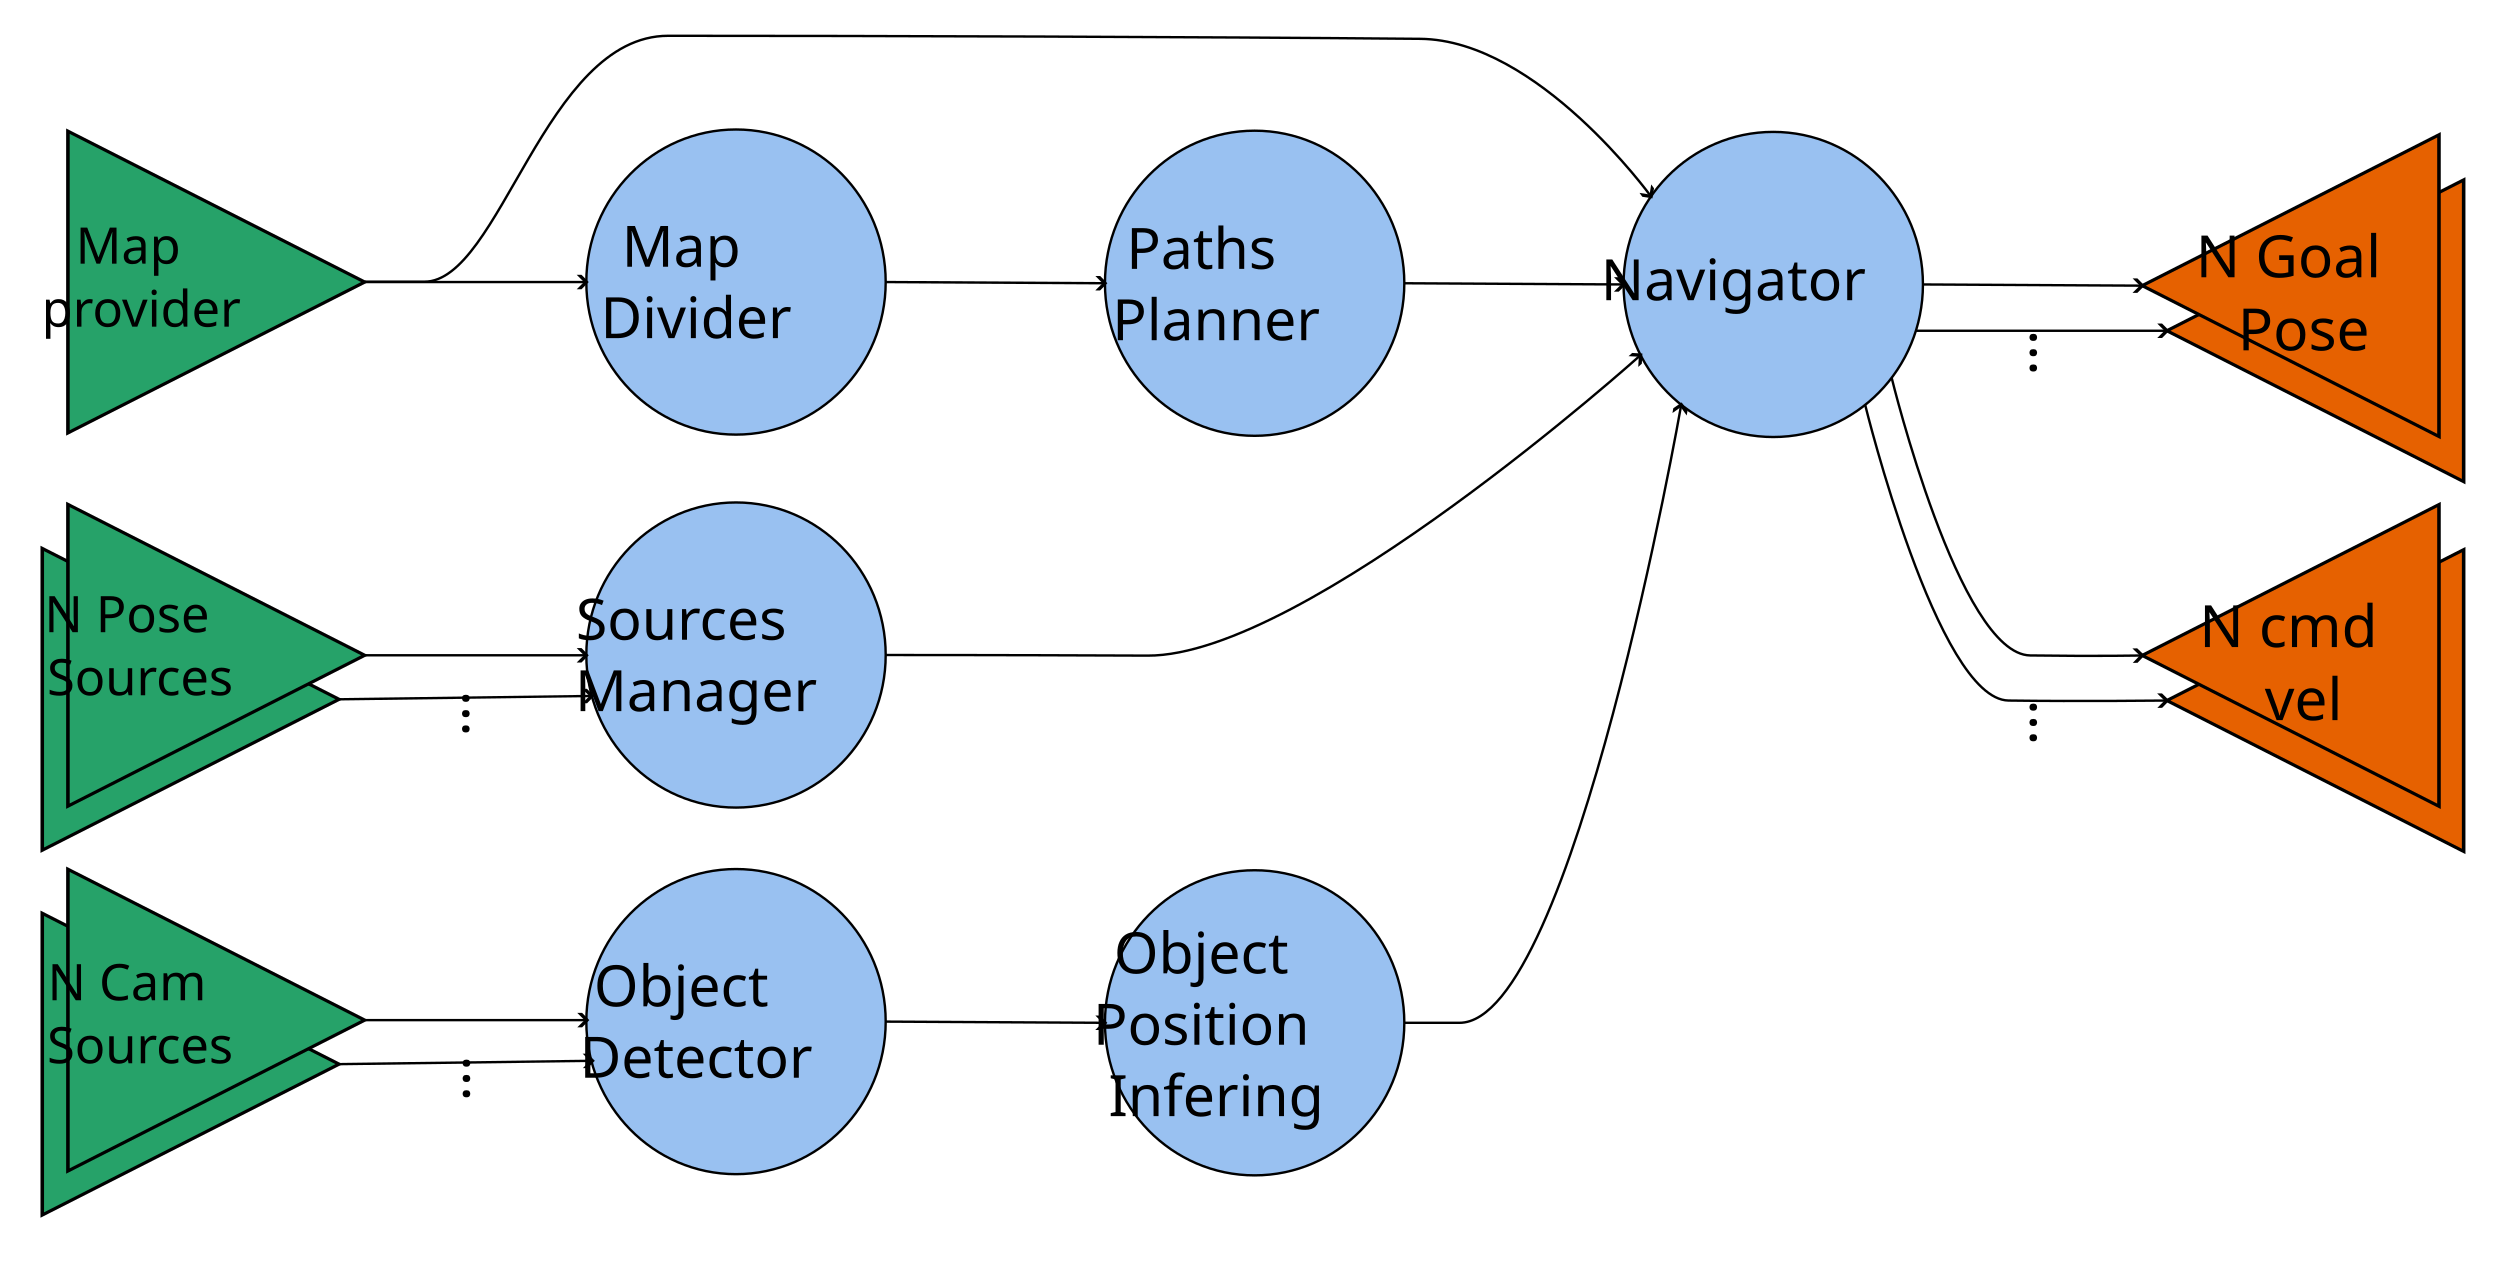
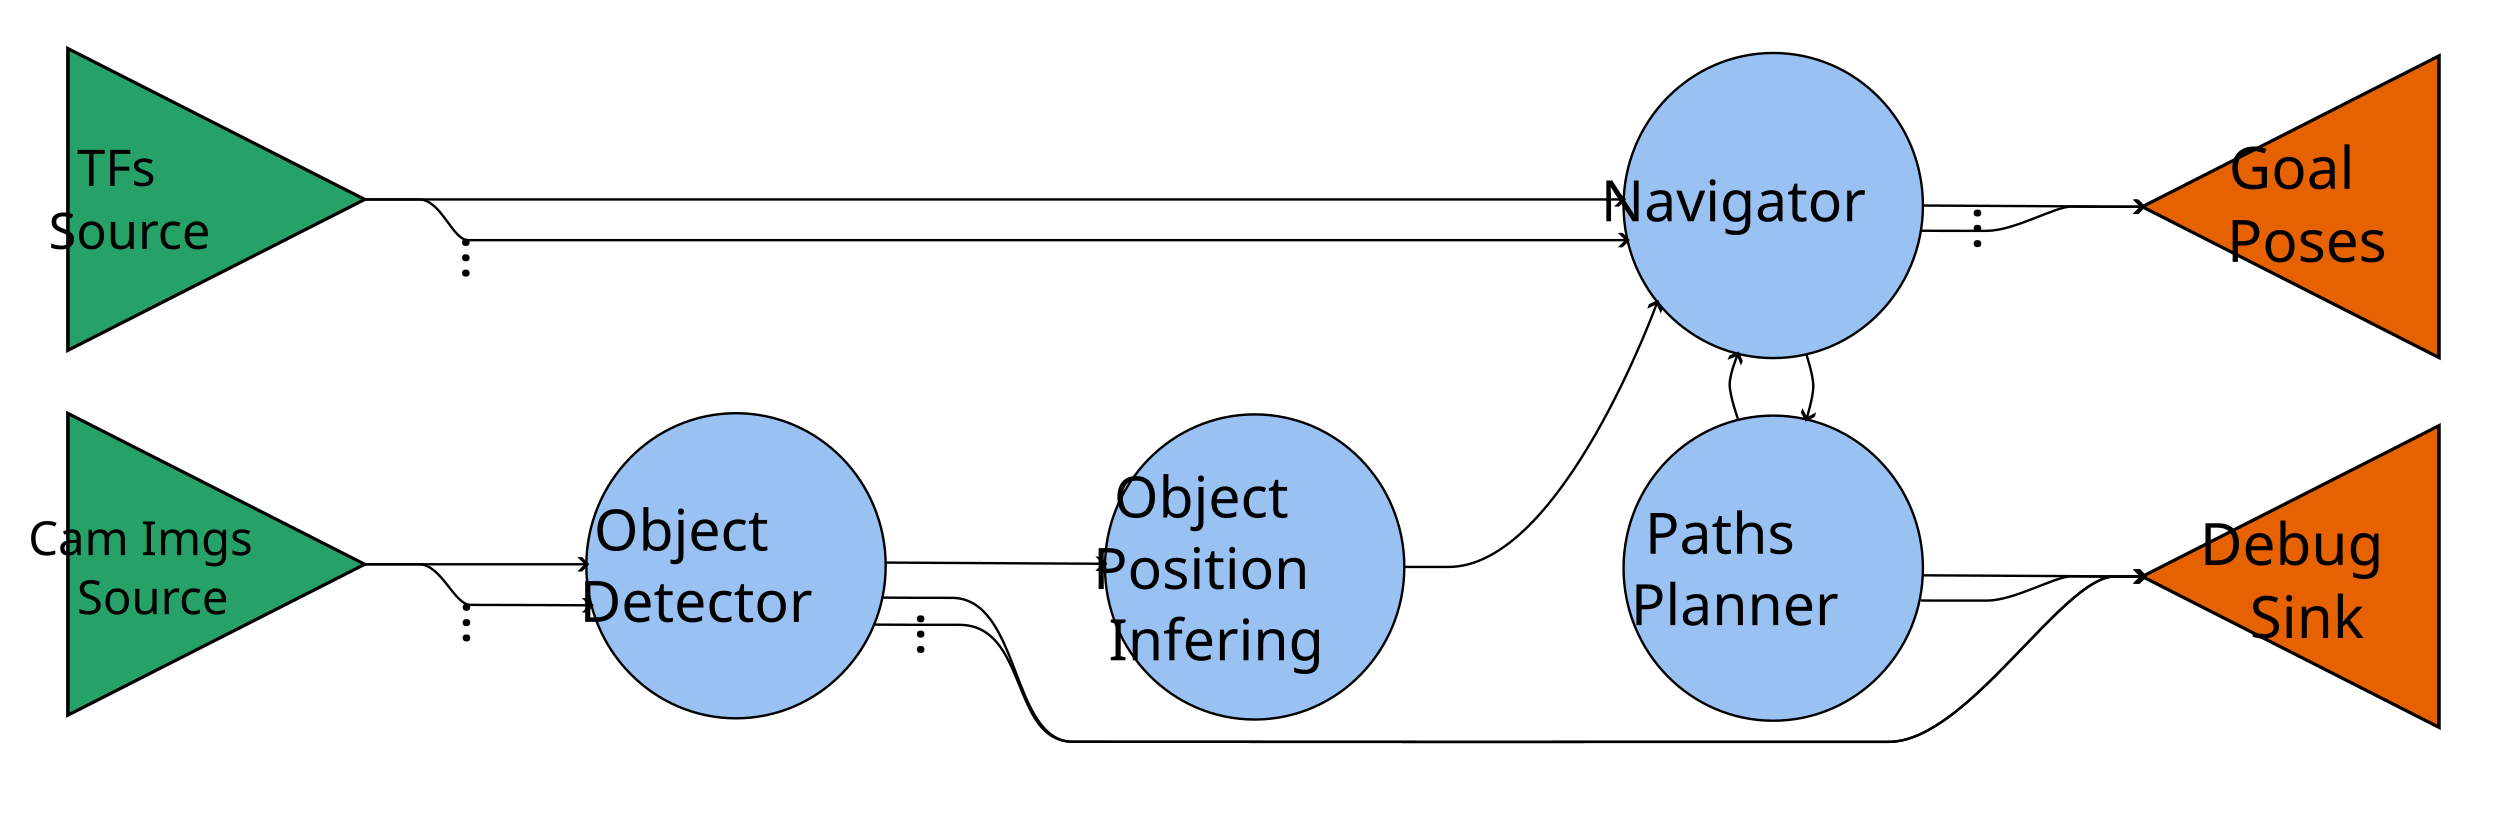
- <svg xmlns="http://www.w3.org/2000/svg" width="415mm" height="213mm" viewBox="0 0 415 213" version="1.1" id="svg249">
+ <svg xmlns="http://www.w3.org/2000/svg" width="415mm" height="135mm" viewBox="0 0 415 135" version="1.1" id="svg249">
  <defs id="defs246">
    <marker style="overflow:visible" id="Arrow4-7" refX="0" refY="0" orient="auto-start-reverse" markerWidth="5" markerHeight="6" viewBox="0 0 5 6" preserveAspectRatio="xMidYMid">
      <path style="fill:context-stroke;fill-rule:evenodd;stroke:none" d="m 1,0 -3,3 h -2 l 3,-3 -3,-3 h 2 z" id="path1741-5" />
    </marker>
-     <marker style="overflow:visible" id="Arrow4-7-2" refX="0" refY="0" orient="auto-start-reverse" markerWidth="5" markerHeight="6" viewBox="0 0 5 6" preserveAspectRatio="xMidYMid">
-       <path style="fill:context-stroke;fill-rule:evenodd;stroke:none" d="m 1,0 -3,3 h -2 l 3,-3 -3,-3 h 2 z" id="path1741-5-9" />
-     </marker>
-     <marker style="overflow:visible" id="Arrow4-7-3" refX="0" refY="0" orient="auto-start-reverse" markerWidth="5" markerHeight="6" viewBox="0 0 5 6" preserveAspectRatio="xMidYMid">
-       <path style="fill:context-stroke;fill-rule:evenodd;stroke:none" d="m 1,0 -3,3 h -2 l 3,-3 -3,-3 h 2 z" id="path1741-5-6" />
-     </marker>
-     <marker style="overflow:visible" id="Arrow4-7-2-1" refX="0" refY="0" orient="auto-start-reverse" markerWidth="5" markerHeight="6" viewBox="0 0 5 6" preserveAspectRatio="xMidYMid">
-       <path style="fill:context-stroke;fill-rule:evenodd;stroke:none" d="m 1,0 -3,3 h -2 l 3,-3 -3,-3 h 2 z" id="path1741-5-9-8" />
-     </marker>
    <marker style="overflow:visible" id="Arrow4-7-3-3" refX="0" refY="0" orient="auto-start-reverse" markerWidth="5" markerHeight="6" viewBox="0 0 5 6" preserveAspectRatio="xMidYMid">
      <path style="fill:context-stroke;fill-rule:evenodd;stroke:none" d="m 1,0 -3,3 h -2 l 3,-3 -3,-3 h 2 z" id="path1741-5-6-6" />
-     </marker>
-     <marker style="overflow:visible" id="Arrow4-7-2-3" refX="0" refY="0" orient="auto-start-reverse" markerWidth="5" markerHeight="6" viewBox="0 0 5 6" preserveAspectRatio="xMidYMid">
-       <path style="fill:context-stroke;fill-rule:evenodd;stroke:none" d="m 1,0 -3,3 h -2 l 3,-3 -3,-3 h 2 z" id="path1741-5-9-6" />
    </marker>
    <marker style="overflow:visible" id="Arrow4-7-2-7" refX="0" refY="0" orient="auto-start-reverse" markerWidth="5" markerHeight="6" viewBox="0 0 5 6" preserveAspectRatio="xMidYMid">
      <path style="fill:context-stroke;fill-rule:evenodd;stroke:none" d="m 1,0 -3,3 h -2 l 3,-3 -3,-3 h 2 z" id="path1741-5-9-0" />
    </marker>
    <marker style="overflow:visible" id="Arrow4-7-36" refX="0" refY="0" orient="auto-start-reverse" markerWidth="5" markerHeight="6" viewBox="0 0 5 6" preserveAspectRatio="xMidYMid">
      <path style="fill:context-stroke;fill-rule:evenodd;stroke:none" d="m 1,0 -3,3 h -2 l 3,-3 -3,-3 h 2 z" id="path1741-5-0" />
    </marker>
    <marker style="overflow:visible" id="Arrow4-7-3-3-0" refX="0" refY="0" orient="auto-start-reverse" markerWidth="5" markerHeight="6" viewBox="0 0 5 6" preserveAspectRatio="xMidYMid">
      <path style="fill:context-stroke;fill-rule:evenodd;stroke:none" d="m 1,0 -3,3 h -2 l 3,-3 -3,-3 h 2 z" id="path1741-5-6-6-2" />
    </marker>
+     <marker style="overflow:visible" id="Arrow4-7-5" refX="0" refY="0" orient="auto-start-reverse" markerWidth="5" markerHeight="6" viewBox="0 0 5 6" preserveAspectRatio="xMidYMid">
+       <path style="fill:context-stroke;fill-rule:evenodd;stroke:none" d="m 1,0 -3,3 h -2 l 3,-3 -3,-3 h 2 z" id="path1741-5-3" />
+     </marker>
+     <marker style="overflow:visible" id="Arrow4-7-5-6" refX="0" refY="0" orient="auto-start-reverse" markerWidth="5" markerHeight="6" viewBox="0 0 5 6" preserveAspectRatio="xMidYMid">
+       <path style="fill:context-stroke;fill-rule:evenodd;stroke:none" d="m 1,0 -3,3 h -2 l 3,-3 -3,-3 h 2 z" id="path1741-5-3-2" />
+     </marker>
+     <marker style="overflow:visible" id="Arrow4-7-2-7-3" refX="0" refY="0" orient="auto-start-reverse" markerWidth="5" markerHeight="6" viewBox="0 0 5 6" preserveAspectRatio="xMidYMid">
+       <path style="fill:context-stroke;fill-rule:evenodd;stroke:none" d="m 1,0 -3,3 h -2 l 3,-3 -3,-3 h 2 z" id="path1741-5-9-0-6" />
+     </marker>
  </defs>
  <g id="layer1">
-     <path style="fill:#26a269;stroke:#000000;stroke-width:0.4;stroke-dasharray:none;paint-order:fill markers stroke" id="path234-5-3-5" d="m 52.527,37.418 -33.255,19.2 0,-38.399 z" transform="matrix(1.481439,0,0,1.304416,-17.27559,-1.988832)" />
-     <text xml:space="preserve" style="font-style:normal;font-weight:normal;font-size:8.369px;line-height:1.25;font-family:sans-serif;letter-spacing:0px;word-spacing:0px;fill:#000000;fill-opacity:1;stroke:none;stroke-width:0.209" x="28.893" y="43.769" id="text11251-62-6-3">
-       <tspan style="text-align:center;text-anchor:middle;stroke-width:0.209" x="28.893" y="43.769" id="tspan3441">Map</tspan>
-       <tspan style="text-align:center;text-anchor:middle;stroke-width:0.209" x="28.893" y="54.231" id="tspan832">provider</tspan>
+     <ellipse style="fill:#99c1f1;stroke:#000000;stroke-width:0.4;stroke-dasharray:none;paint-order:fill markers stroke" id="path2348-3" cx="294.36" cy="94.316" rx="24.847" ry="25.325" />
+     <text xml:space="preserve" style="font-style:normal;font-weight:normal;font-size:10.583px;line-height:1.25;font-family:sans-serif;letter-spacing:0px;word-spacing:0px;fill:#000000;fill-opacity:1;stroke:none;stroke-width:0.265" x="118.844" y="-28.851" id="text896">
+       <tspan id="tspan894" style="stroke-width:0.265" x="118.844" y="-28.851" />
+       <tspan style="stroke-width:0.265" id="tspan898" x="118.844" y="-15.622" />
    </text>
-     <ellipse style="fill:#99c1f1;stroke:#000000;stroke-width:0.4;stroke-dasharray:none;paint-order:fill markers stroke" id="path2348" cx="122.177" cy="46.82" rx="24.847" ry="25.325" />
-     <text xml:space="preserve" style="font-style:normal;font-weight:normal;font-size:9.48px;line-height:1.25;font-family:sans-serif;letter-spacing:0px;word-spacing:0px;fill:#000000;fill-opacity:1;stroke:none;stroke-width:0.237" x="121.712" y="44.283" id="text11251-6">
-       <tspan style="text-align:center;text-anchor:middle;stroke-width:0.237" x="121.712" y="44.283" id="tspan11303-7">Map</tspan>
-       <tspan style="text-align:center;text-anchor:middle;stroke-width:0.237" x="121.712" y="56.134" id="tspan900">Divider</tspan>
+     <text xml:space="preserve" style="font-style:normal;font-weight:normal;font-size:9.48px;line-height:1.25;font-family:sans-serif;letter-spacing:0px;word-spacing:0px;fill:#000000;fill-opacity:1;stroke:none;stroke-width:0.237" x="294.127" y="91.925" id="text11251-6-5">
+       <tspan style="text-align:center;text-anchor:middle;stroke-width:0.237" x="294.127" y="91.925" id="tspan900-5">Paths</tspan>
+       <tspan style="text-align:center;text-anchor:middle;stroke-width:0.237" x="294.127" y="103.775" id="tspan945">Planner</tspan>
    </text>
-     <ellipse style="fill:#99c1f1;stroke:#000000;stroke-width:0.4;stroke-dasharray:none;paint-order:fill markers stroke" id="path2348-3" cx="208.269" cy="47.02" rx="24.847" ry="25.325" />
-     <text xml:space="preserve" style="font-style:normal;font-weight:normal;font-size:10.583px;line-height:1.25;font-family:sans-serif;letter-spacing:0px;word-spacing:0px;fill:#000000;fill-opacity:1;stroke:none;stroke-width:0.265" x="118.844" y="46.82" id="text896">
-       <tspan id="tspan894" style="stroke-width:0.265" x="118.844" y="46.82" />
-       <tspan style="stroke-width:0.265" id="tspan898" x="118.844" y="60.049" />
+     <path style="fill:none;stroke:#000000;stroke-width:0.4;stroke-linecap:butt;stroke-linejoin:miter;stroke-dasharray:none;stroke-opacity:1;marker-end:url(#Arrow4-7-3-3)" d="m 319.208,34.118 36.397,0.2 m -36.397,-0.2 36.397,0.2" id="path16043-9-0-1" />
+     <path style="fill:none;stroke:#000000;stroke-width:0.4;stroke-linecap:butt;stroke-linejoin:miter;stroke-dasharray:none;stroke-opacity:1;marker-end:url(#Arrow4-7-3-3-0)" d="m 318.867,38.297 c 0,0 4.256,0.05 10.932,0.023 4.656,-0.019 11.389,-4.07 14.067,-4.03 6.269,0.093 11.929,0.007 11.929,0.007" id="path16043-9-0-1-3" />
+     <path style="fill:#26a269;stroke:#000000;stroke-width:0.4;stroke-dasharray:none;paint-order:fill markers stroke" id="path234-5-3-5-7" d="m 52.527,37.418 -33.255,19.2 0,-38.399 z" transform="matrix(1.481439,0,0,1.304416,-17.27559,-15.70234)" />
+     <text xml:space="preserve" style="font-style:normal;font-weight:normal;font-size:8.369px;line-height:1.25;font-family:sans-serif;letter-spacing:0px;word-spacing:0px;fill:#000000;fill-opacity:1;stroke:none;stroke-width:0.209" x="26.94" y="30.867" id="text11251-62-6-3-9">
+       <tspan style="text-align:center;text-anchor:middle;stroke-width:0.209" x="26.94" y="30.867" id="tspan348">TFs</tspan>
+       <tspan style="text-align:center;text-anchor:middle;stroke-width:0.209" x="26.94" y="41.329" id="tspan346">Source</tspan>
    </text>
-     <text xml:space="preserve" style="font-style:normal;font-weight:normal;font-size:9.48px;line-height:1.25;font-family:sans-serif;letter-spacing:0px;word-spacing:0px;fill:#000000;fill-opacity:1;stroke:none;stroke-width:0.237" x="208.035" y="44.629" id="text11251-6-5">
-       <tspan style="text-align:center;text-anchor:middle;stroke-width:0.237" x="208.035" y="44.629" id="tspan900-5">Paths</tspan>
-       <tspan style="text-align:center;text-anchor:middle;stroke-width:0.237" x="208.035" y="56.479" id="tspan945">Planner</tspan>
+     <ellipse style="fill:#99c1f1;stroke:#000000;stroke-width:0.4;stroke-dasharray:none;paint-order:fill markers stroke" id="path2348-3-2" cx="294.36" cy="34.118" rx="24.847" ry="25.325" />
+     <text xml:space="preserve" style="font-style:normal;font-weight:normal;font-size:9.48px;line-height:1.25;font-family:sans-serif;letter-spacing:0px;word-spacing:0px;fill:#000000;fill-opacity:1;stroke:none;stroke-width:0.237" x="293.895" y="36.734" id="text11251-6-5-7">
+       <tspan style="text-align:center;text-anchor:middle;stroke-width:0.237" x="293.895" y="36.734" id="tspan945-9">Navigator</tspan>
    </text>
-     <path style="fill:none;stroke:#000000;stroke-width:0.4;stroke-linecap:butt;stroke-linejoin:miter;stroke-dasharray:none;stroke-opacity:1;marker-end:url(#Arrow4-7)" d="m 147.024,46.82 36.397,0.2" id="path16043-9" />
-     <path style="fill:none;stroke:#000000;stroke-width:0.4;stroke-linecap:butt;stroke-linejoin:miter;stroke-dasharray:none;stroke-opacity:1;marker-end:url(#Arrow4-7-3)" d="m 233.116,47.02 36.397,0.2" id="path16043-9-0" />
-     <path style="fill:none;stroke:#000000;stroke-width:0.4;stroke-linecap:butt;stroke-linejoin:miter;stroke-dasharray:none;stroke-opacity:1;marker-end:url(#Arrow4-7-3-3)" d="m 319.208,47.22 36.397,0.2 m -36.397,-0.2 36.397,0.2" id="path16043-9-0-1" />
-     <path style="fill:none;stroke:#000000;stroke-width:0.4;stroke-linecap:butt;stroke-linejoin:miter;stroke-dasharray:none;stroke-opacity:1;marker-end:url(#Arrow4-7-3-3-0)" d="m 318.045,54.906 h 41.657" id="path16043-9-0-1-3" />
-     <path style="fill:none;stroke:#000000;stroke-width:0.4;stroke-linecap:butt;stroke-linejoin:miter;stroke-dasharray:none;stroke-opacity:1;marker-end:url(#Arrow4-7-2)" d="m 60.54,46.82 36.79,-6e-6" id="path16043-9-1" />
-     <path style="fill:#26a269;stroke:#000000;stroke-width:0.4;stroke-dasharray:none;paint-order:fill markers stroke" id="path234-5-3-5-7-3" d="m 52.527,37.418 -33.255,19.2 0,-38.399 z" transform="matrix(1.481439,0,0,1.304416,-21.53462,67.27682)" />
-     <path style="fill:#26a269;stroke:#000000;stroke-width:0.4;stroke-dasharray:none;paint-order:fill markers stroke" id="path234-5-3-5-7" d="m 52.527,37.418 -33.255,19.2 0,-38.399 z" transform="matrix(1.481439,0,0,1.304416,-17.27559,59.96852)" />
-     <text xml:space="preserve" style="font-style:normal;font-weight:normal;font-size:8.369px;line-height:1.25;font-family:sans-serif;letter-spacing:0px;word-spacing:0px;fill:#000000;fill-opacity:1;stroke:none;stroke-width:0.209" x="28.691" y="104.951" id="text11251-62-6-3-9">
-       <tspan style="text-align:center;text-anchor:middle;stroke-width:0.209" x="28.691" y="104.951" id="tspan3377">N Pose</tspan>
-       <tspan style="text-align:center;text-anchor:middle;stroke-width:0.209" x="28.691" y="115.412" id="tspan3371">Sources</tspan>
+     <path style="fill:#e66100;stroke:#000000;stroke-width:0.4;stroke-dasharray:none;paint-order:fill markers stroke" id="path234-3-2" d="m 52.527,37.418 -33.255,19.2 0,-38.399 z" transform="matrix(-1.481439,0,0,1.304416,433.4201,-14.49092)" />
+     <text xml:space="preserve" style="font-style:normal;font-weight:normal;font-size:9.702px;line-height:1.25;font-family:sans-serif;letter-spacing:0px;word-spacing:0px;fill:#000000;fill-opacity:1;stroke:none;stroke-width:0.243" x="389.241" y="31.342" id="text11251-5-0">
+       <tspan style="text-align:center;text-anchor:middle;stroke-width:0.243" x="389.241" y="31.342" id="tspan11303-3-2">Goal</tspan>
+       <tspan style="text-align:center;text-anchor:middle;stroke-width:0.243" x="389.241" y="43.469" id="tspan6372">Poses</tspan>
    </text>
-     <ellipse style="fill:#99c1f1;stroke:#000000;stroke-width:0.4;stroke-dasharray:none;paint-order:fill markers stroke" id="path2348-3-2" cx="294.36" cy="47.22" rx="24.847" ry="25.325" />
-     <path style="fill:none;stroke:#000000;stroke-width:0.4;stroke-linecap:butt;stroke-linejoin:miter;stroke-dasharray:none;stroke-opacity:1;marker-end:url(#Arrow4-7-2-3)" d="m 60.54,46.769 9.877,6e-6 c 12.625,8e-6 20.019,-40.828 40.516,-40.828 35.05,0 88.111,0.168 124.817,0.506 19.52,0.179 38.316,26.162 38.316,26.162" id="path16043-9-1-7" />
-     <text xml:space="preserve" style="font-style:normal;font-weight:normal;font-size:9.48px;line-height:1.25;font-family:sans-serif;letter-spacing:0px;word-spacing:0px;fill:#000000;fill-opacity:1;stroke:none;stroke-width:0.237" x="293.895" y="49.835" id="text11251-6-5-7">
-       <tspan style="text-align:center;text-anchor:middle;stroke-width:0.237" x="293.895" y="49.835" id="tspan945-9">Navigator</tspan>
+     <path style="fill:#26a269;stroke:#000000;stroke-width:0.4;stroke-dasharray:none;paint-order:fill markers stroke" id="path234-5-3-5-7-35" d="m 52.527,37.418 -33.255,19.2 0,-38.399 z" transform="matrix(1.481439,0,0,1.304416,-17.27559,44.86)" />
+     <text xml:space="preserve" style="font-style:normal;font-weight:normal;font-size:7.837px;line-height:1.25;font-family:sans-serif;letter-spacing:0px;word-spacing:0px;fill:#000000;fill-opacity:1;stroke:none;stroke-width:0.196" x="30.444" y="92.153" id="text11251-62-6-3-9-6">
+       <tspan style="text-align:center;text-anchor:middle;stroke-width:0.196" x="30.444" y="92.153" id="tspan352">Cam Imgs</tspan>
+       <tspan style="text-align:center;text-anchor:middle;stroke-width:0.196" x="30.444" y="101.949" id="tspan421">Source</tspan>
    </text>
-     <path style="fill:none;stroke:#000000;stroke-width:0.4;stroke-linecap:butt;stroke-linejoin:miter;stroke-dasharray:none;stroke-opacity:1;marker-end:url(#Arrow4-7-2-1)" d="m 147.024,108.733 c 0,0 17.34,-0.012 43.485,0.1 26.145,0.111 81.829,-49.885 81.829,-49.885" id="path16043-9-1-2" />
-     <path style="fill:#e66100;stroke:#000000;stroke-width:0.4;stroke-dasharray:none;paint-order:fill markers stroke" id="path234-3-2-2" d="m 52.527,37.418 -33.255,19.2 0,-38.399 z" transform="matrix(-1.481439,0,0,1.304416,437.517,6.097097)" />
-     <path style="fill:#e66100;stroke:#000000;stroke-width:0.4;stroke-dasharray:none;paint-order:fill markers stroke" id="path234-3-2" d="m 52.527,37.418 -33.255,19.2 0,-38.399 z" transform="matrix(-1.481439,0,0,1.304416,433.4203,-1.389381)" />
-     <text xml:space="preserve" style="font-style:normal;font-weight:normal;font-size:9.702px;line-height:1.25;font-family:sans-serif;letter-spacing:0px;word-spacing:0px;fill:#000000;fill-opacity:1;stroke:none;stroke-width:0.243" x="388.712" y="46.031" id="text11251-5-0">
-       <tspan style="text-align:center;text-anchor:middle;stroke-width:0.243" x="388.712" y="46.031" id="tspan11303-3-2">N Goal</tspan>
-       <tspan style="text-align:center;text-anchor:middle;stroke-width:0.243" x="388.712" y="58.158" id="tspan6372">Pose</tspan>
+     <ellipse style="fill:#99c1f1;stroke:#000000;stroke-width:0.4;stroke-dasharray:none;paint-order:fill markers stroke" id="ellipse4507" cx="122.177" cy="93.916" rx="24.847" ry="25.325" />
+     <text xml:space="preserve" style="font-style:normal;font-weight:normal;font-size:9.48px;line-height:1.25;font-family:sans-serif;letter-spacing:0px;word-spacing:0px;fill:#000000;fill-opacity:1;stroke:none;stroke-width:0.237" x="121.712" y="91.379" id="text4513">
+       <tspan style="text-align:center;text-anchor:middle;stroke-width:0.237" x="121.712" y="91.379" id="tspan4511">Object</tspan>
+       <tspan style="text-align:center;text-anchor:middle;stroke-width:0.237" x="121.712" y="103.23" id="tspan4517">Detector</tspan>
    </text>
-     <path style="fill:#26a269;stroke:#000000;stroke-width:0.4;stroke-dasharray:none;paint-order:fill markers stroke" id="path234-5-3-5-7-3-5" d="m 52.527,37.418 -33.255,19.2 0,-38.399 z" transform="matrix(1.481439,0,0,1.304416,-21.53463,127.8393)" />
-     <path style="fill:#26a269;stroke:#000000;stroke-width:0.4;stroke-dasharray:none;paint-order:fill markers stroke" id="path234-5-3-5-7-35" d="m 52.527,37.418 -33.255,19.2 0,-38.399 z" transform="matrix(1.481439,0,0,1.304416,-17.27559,120.531)" />
-     <text xml:space="preserve" style="font-style:normal;font-weight:normal;font-size:8.369px;line-height:1.25;font-family:sans-serif;letter-spacing:0px;word-spacing:0px;fill:#000000;fill-opacity:1;stroke:none;stroke-width:0.209" x="28.691" y="166.042" id="text11251-62-6-3-9-6">
-       <tspan style="text-align:center;text-anchor:middle;stroke-width:0.209" x="28.691" y="166.042" id="tspan3377-2">N Cam</tspan>
-       <tspan style="text-align:center;text-anchor:middle;stroke-width:0.209" x="28.691" y="176.504" id="tspan3371-9">Sources</tspan>
+     <ellipse style="fill:#99c1f1;stroke:#000000;stroke-width:0.4;stroke-dasharray:none;paint-order:fill markers stroke" id="ellipse4519" cx="208.269" cy="94.116" rx="24.847" ry="25.325" />
+     <text xml:space="preserve" style="font-style:normal;font-weight:normal;font-size:9.48px;line-height:1.25;font-family:sans-serif;letter-spacing:0px;word-spacing:0px;fill:#000000;fill-opacity:1;stroke:none;stroke-width:0.237" x="208.035" y="85.904" id="text4525">
+       <tspan style="text-align:center;text-anchor:middle;stroke-width:0.237" x="208.035" y="85.904" id="tspan4523">Object</tspan>
+       <tspan style="text-align:center;text-anchor:middle;stroke-width:0.237" x="208.035" y="97.754" id="tspan4533">Position</tspan>
+       <tspan style="text-align:center;text-anchor:middle;stroke-width:0.237" x="208.035" y="109.605" id="tspan4531">Infering</tspan>
    </text>
-     <ellipse style="fill:#99c1f1;stroke:#000000;stroke-width:0.4;stroke-dasharray:none;paint-order:fill markers stroke" id="ellipse4507" cx="122.177" cy="169.586" rx="24.847" ry="25.325" />
-     <text xml:space="preserve" style="font-style:normal;font-weight:normal;font-size:9.48px;line-height:1.25;font-family:sans-serif;letter-spacing:0px;word-spacing:0px;fill:#000000;fill-opacity:1;stroke:none;stroke-width:0.237" x="121.712" y="167.05" id="text4513">
-       <tspan style="text-align:center;text-anchor:middle;stroke-width:0.237" x="121.712" y="167.05" id="tspan4511">Object</tspan>
-       <tspan style="text-align:center;text-anchor:middle;stroke-width:0.237" x="121.712" y="178.9" id="tspan4517">Detector</tspan>
+     <path style="fill:none;stroke:#000000;stroke-width:0.4;stroke-linecap:butt;stroke-linejoin:miter;stroke-dasharray:none;stroke-opacity:1;marker-end:url(#Arrow4-7)" d="m 147.024,93.387 36.397,0.2" id="path4527" />
+     <path style="fill:none;stroke:#000000;stroke-width:0.4;stroke-linecap:butt;stroke-linejoin:miter;stroke-dasharray:none;stroke-opacity:1;marker-end:url(#Arrow4-7-5)" d="m 299.852,58.816 c 0,0 1.16,3.481 1.162,5.282 0.002,1.801 -1.15,5.521 -1.15,5.521" id="path4527-5" />
+     <path style="fill:none;stroke:#000000;stroke-width:0.4;stroke-linecap:butt;stroke-linejoin:miter;stroke-dasharray:none;stroke-opacity:1;marker-end:url(#Arrow4-7-5-6)" d="m 288.486,69.531 c 0,0 -1.364,-3.911 -1.362,-5.711 0.002,-1.801 1.374,-5.092 1.374,-5.092" id="path4527-5-9" />
+     <path style="fill:none;stroke:#000000;stroke-width:0.4;stroke-linecap:butt;stroke-linejoin:miter;stroke-dasharray:none;stroke-opacity:1;marker-end:url(#Arrow4-7-36)" d="m 233.116,94.115 h 7.276 c 18.842,0.084 34.728,-43.972 34.728,-43.972" id="path4527-6" />
+     <path style="fill:#e66100;stroke:#000000;stroke-width:0.4;stroke-dasharray:none;paint-order:fill markers stroke" id="path4811" d="m 52.527,37.418 -33.255,19.2 0,-38.399 z" transform="matrix(-1.481439,0,0,1.304416,433.4201,46.89232)" />
+     <text xml:space="preserve" style="font-style:normal;font-weight:normal;font-size:9.702px;line-height:1.25;font-family:sans-serif;letter-spacing:0px;word-spacing:0px;fill:#000000;fill-opacity:1;stroke:none;stroke-width:0.243" x="389.241" y="93.784" id="text4817">
+       <tspan style="text-align:center;text-anchor:middle;stroke-width:0.243" x="389.241" y="93.784" id="tspan598">Debug</tspan>
+       <tspan style="text-align:center;text-anchor:middle;stroke-width:0.243" x="389.241" y="105.911" id="tspan358">Sink</tspan>
    </text>
-     <ellipse style="fill:#99c1f1;stroke:#000000;stroke-width:0.4;stroke-dasharray:none;paint-order:fill markers stroke" id="ellipse4519" cx="208.269" cy="169.786" rx="24.847" ry="25.325" />
-     <text xml:space="preserve" style="font-style:normal;font-weight:normal;font-size:9.48px;line-height:1.25;font-family:sans-serif;letter-spacing:0px;word-spacing:0px;fill:#000000;fill-opacity:1;stroke:none;stroke-width:0.237" x="208.035" y="161.575" id="text4525">
-       <tspan style="text-align:center;text-anchor:middle;stroke-width:0.237" x="208.035" y="161.575" id="tspan4523">Object</tspan>
-       <tspan style="text-align:center;text-anchor:middle;stroke-width:0.237" x="208.035" y="173.425" id="tspan4533">Position</tspan>
-       <tspan style="text-align:center;text-anchor:middle;stroke-width:0.237" x="208.035" y="185.275" id="tspan4531">Infering</tspan>
+     <text xml:space="preserve" style="font-style:normal;font-weight:normal;font-size:9.48px;line-height:1.25;font-family:sans-serif;letter-spacing:0px;word-spacing:0px;fill:#000000;fill-opacity:1;stroke:none;stroke-width:0.237" x="48.949" y="-76.822" id="text5046-7" transform="rotate(90)">
+       <tspan style="text-align:center;text-anchor:middle;stroke-width:0.237" x="48.949" y="-76.822" id="tspan5050-2">...</tspan>
    </text>
-     <path style="fill:none;stroke:#000000;stroke-width:0.4;stroke-linecap:butt;stroke-linejoin:miter;stroke-dasharray:none;stroke-opacity:1;marker-end:url(#Arrow4-7)" d="m 147.024,169.587 36.397,0.2" id="path4527" />
-     <path style="fill:none;stroke:#000000;stroke-width:0.4;stroke-linecap:butt;stroke-linejoin:miter;stroke-dasharray:none;stroke-opacity:1;marker-end:url(#Arrow4-7-36)" d="m 233.116,169.786 h 9.145 c 18.842,0.084 36.824,-102.593 36.824,-102.593" id="path4527-6" />
-     <path style="fill:#e66100;stroke:#000000;stroke-width:0.4;stroke-dasharray:none;paint-order:fill markers stroke" id="path4809" d="m 52.527,37.418 -33.255,19.2 0,-38.399 z" transform="matrix(-1.481439,0,0,1.304416,437.517,67.48046)" />
-     <path style="fill:#e66100;stroke:#000000;stroke-width:0.4;stroke-dasharray:none;paint-order:fill markers stroke" id="path4811" d="m 52.527,37.418 -33.255,19.2 0,-38.399 z" transform="matrix(-1.481439,0,0,1.304416,433.4203,59.99398)" />
-     <text xml:space="preserve" style="font-style:normal;font-weight:normal;font-size:9.702px;line-height:1.25;font-family:sans-serif;letter-spacing:0px;word-spacing:0px;fill:#000000;fill-opacity:1;stroke:none;stroke-width:0.243" x="388.712" y="107.415" id="text4817">
-       <tspan style="text-align:center;text-anchor:middle;stroke-width:0.243" x="388.712" y="107.415" id="tspan5034">N cmd</tspan>
-       <tspan style="text-align:center;text-anchor:middle;stroke-width:0.243" x="388.712" y="119.542" id="tspan5036">vel</tspan>
+     <text xml:space="preserve" style="font-style:normal;font-weight:normal;font-size:9.48px;line-height:1.25;font-family:sans-serif;letter-spacing:0px;word-spacing:0px;fill:#000000;fill-opacity:1;stroke:none;stroke-width:0.237" x="44.061" y="-327.749" id="text5046-7-7" transform="rotate(90)">
+       <tspan style="text-align:center;text-anchor:middle;stroke-width:0.237" x="44.061" y="-327.749" id="tspan5050-2-5">...</tspan>
    </text>
-     <ellipse style="fill:#99c1f1;stroke:#000000;stroke-width:0.4;stroke-dasharray:none;paint-order:fill markers stroke" id="ellipse5040" cx="122.177" cy="108.733" rx="24.847" ry="25.325" />
-     <text xml:space="preserve" style="font-style:normal;font-weight:normal;font-size:9.48px;line-height:1.25;font-family:sans-serif;letter-spacing:0px;word-spacing:0px;fill:#000000;fill-opacity:1;stroke:none;stroke-width:0.237" x="121.712" y="106.196" id="text5046">
-       <tspan style="text-align:center;text-anchor:middle;stroke-width:0.237" x="121.712" y="106.196" id="tspan5044">Sources</tspan>
-       <tspan style="text-align:center;text-anchor:middle;stroke-width:0.237" x="121.712" y="118.046" id="tspan5050">Manager</tspan>
+     <path style="fill:none;stroke:#000000;stroke-width:0.4;stroke-linecap:butt;stroke-linejoin:miter;stroke-dasharray:none;stroke-opacity:1;marker-end:url(#Arrow4-7-2-7)" d="m 60.54,33.107 208.993,-1e-5" id="path5052" />
+     <path style="fill:none;stroke:#000000;stroke-width:0.4;stroke-linecap:butt;stroke-linejoin:miter;stroke-dasharray:none;stroke-opacity:1;marker-end:url(#Arrow4-7-2-7)" d="m 60.54,33.107 c 0,0 5.258,0.004 8.992,-1e-5 3.734,-0.004 5.528,6.753 8.191,6.753 6.895,-1.9e-4 192.437,-5.5e-4 192.437,-5.5e-4" id="path5054" />
+     <path style="fill:none;stroke:#000000;stroke-width:0.4;stroke-linecap:butt;stroke-linejoin:miter;stroke-dasharray:none;stroke-opacity:1;marker-end:url(#Arrow4-7-2-7-3)" d="m 60.54,93.669 c 0,0 5.258,0.004 8.992,-1e-5 3.734,-0.004 5.879,6.741 8.542,6.741 6.895,-1.9e-4 20.105,0.073 20.105,0.073" id="path5054-7" />
+     <text xml:space="preserve" style="font-style:normal;font-weight:normal;font-size:9.48px;line-height:1.25;font-family:sans-serif;letter-spacing:0px;word-spacing:0px;fill:#000000;fill-opacity:1;stroke:none;stroke-width:0.237" x="109.513" y="-76.921" id="text5099" transform="rotate(90)">
+       <tspan style="text-align:center;text-anchor:middle;stroke-width:0.237" x="109.513" y="-76.921" id="tspan5097">...</tspan>
    </text>
-     <text xml:space="preserve" style="font-style:normal;font-weight:normal;font-size:9.48px;line-height:1.25;font-family:sans-serif;letter-spacing:0px;word-spacing:0px;fill:#000000;fill-opacity:1;stroke:none;stroke-width:0.237" x="124.62" y="-76.822" id="text5046-7" transform="rotate(90)">
-       <tspan style="text-align:center;text-anchor:middle;stroke-width:0.237" x="124.62" y="-76.822" id="tspan5050-2">...</tspan>
+     <text xml:space="preserve" style="font-style:normal;font-weight:normal;font-size:9.48px;line-height:1.25;font-family:sans-serif;letter-spacing:0px;word-spacing:0px;fill:#000000;fill-opacity:1;stroke:none;stroke-width:0.237" x="111.428" y="-152.317" id="text5099-3" transform="rotate(90)">
+       <tspan style="text-align:center;text-anchor:middle;stroke-width:0.237" x="111.428" y="-152.317" id="tspan5097-6">...</tspan>
    </text>
-     <text xml:space="preserve" style="font-style:normal;font-weight:normal;font-size:9.48px;line-height:1.25;font-family:sans-serif;letter-spacing:0px;word-spacing:0px;fill:#000000;fill-opacity:1;stroke:none;stroke-width:0.237" x="64.703" y="-337.018" id="text5046-7-7" transform="rotate(90)">
-       <tspan style="text-align:center;text-anchor:middle;stroke-width:0.237" x="64.703" y="-337.018" id="tspan5050-2-5">...</tspan>
-     </text>
-     <path style="fill:none;stroke:#000000;stroke-width:0.4;stroke-linecap:butt;stroke-linejoin:miter;stroke-dasharray:none;stroke-opacity:1;marker-end:url(#Arrow4-7-2-7)" d="m 60.54,108.777 36.79,-1e-5" id="path5052" />
-     <path style="fill:none;stroke:#000000;stroke-width:0.4;stroke-linecap:butt;stroke-linejoin:miter;stroke-dasharray:none;stroke-opacity:1;marker-end:url(#Arrow4-7-2-7)" d="m 56.182,116.085 42.059,-0.555" id="path5054" />
-     <text xml:space="preserve" style="font-style:normal;font-weight:normal;font-size:9.48px;line-height:1.25;font-family:sans-serif;letter-spacing:0px;word-spacing:0px;fill:#000000;fill-opacity:1;stroke:none;stroke-width:0.237" x="185.183" y="-76.921" id="text5099" transform="rotate(90)">
-       <tspan style="text-align:center;text-anchor:middle;stroke-width:0.237" x="185.183" y="-76.921" id="tspan5097">...</tspan>
-     </text>
-     <path style="fill:none;stroke:#000000;stroke-width:0.4;stroke-linecap:butt;stroke-linejoin:miter;stroke-dasharray:none;stroke-opacity:1;marker-end:url(#Arrow4-7-2-7)" d="m 60.638,169.341 36.79,-1e-5" id="path5101" />
-     <path style="fill:none;stroke:#000000;stroke-width:0.4;stroke-linecap:butt;stroke-linejoin:miter;stroke-dasharray:none;stroke-opacity:1;marker-end:url(#Arrow4-7-2-7)" d="m 56.281,176.648 42.059,-0.555" id="path5103" />
-     <path style="fill:none;stroke:#000000;stroke-width:0.4;stroke-linecap:butt;stroke-linejoin:miter;stroke-dasharray:none;stroke-opacity:1;marker-end:url(#Arrow4-7-3-3)" d="m 314.015,62.713 c 0,0 11.218,45.924 23.002,46.09 11.785,0.167 18.587,0 18.587,0" id="path5331" />
-     <text xml:space="preserve" style="font-style:normal;font-weight:normal;font-size:9.48px;line-height:1.25;font-family:sans-serif;letter-spacing:0px;word-spacing:0px;fill:#000000;fill-opacity:1;stroke:none;stroke-width:0.237" x="126.087" y="-337.018" id="text5337" transform="rotate(90)">
-       <tspan style="text-align:center;text-anchor:middle;stroke-width:0.237" x="126.087" y="-337.018" id="tspan5335">...</tspan>
-     </text>
-     <path style="fill:none;stroke:#000000;stroke-width:0.4;stroke-linecap:butt;stroke-linejoin:miter;stroke-dasharray:none;stroke-opacity:1;marker-end:url(#Arrow4-7-3-3)" d="m 309.617,67.208 c 0,0 12.013,48.915 23.797,49.082 11.785,0.167 26.287,0 26.287,0" id="path5339" />
+     <path style="fill:none;stroke:#000000;stroke-width:0.4;stroke-linecap:butt;stroke-linejoin:miter;stroke-dasharray:none;stroke-opacity:1;marker-end:url(#Arrow4-7-2-7)" d="m 60.638,93.67 36.79,-1e-5" id="path5101" />
+     <path style="fill:none;stroke:#000000;stroke-width:0.4;stroke-linecap:butt;stroke-linejoin:miter;stroke-dasharray:none;stroke-opacity:1;marker-end:url(#Arrow4-7-3-3)" d="m 319.208,95.501 36.397,0.2 m -36.397,-0.2 36.397,0.2" id="path360" />
+     <path style="fill:none;stroke:#000000;stroke-width:0.4;stroke-linecap:butt;stroke-linejoin:miter;stroke-dasharray:none;stroke-opacity:1;marker-end:url(#Arrow4-7-3-3-0)" d="m 318.867,99.68 c 0,0 4.256,0.05 10.932,0.023 4.656,-0.019 11.389,-4.07 14.067,-4.03 6.269,0.093 11.929,0.007 11.929,0.007" id="path362" />
+     <path style="fill:none;stroke:#000000;stroke-width:0.4;stroke-linecap:butt;stroke-linejoin:miter;stroke-dasharray:none;stroke-opacity:1;marker-end:url(#Arrow4-7)" d="m 146.478,99.198 c 0,0 5.798,0.067 11.462,0.044 11.559,-0.048 9.742,23.872 20.162,23.889 26.159,0.042 99.933,0.029 135.455,0.014 13.045,-0.005 28.835,-27.413 37.456,-27.45 3.725,-0.016 4.997,0.029 4.997,0.029" id="path368" />
+     <path style="fill:none;stroke:#000000;stroke-width:0.4;stroke-linecap:butt;stroke-linejoin:miter;stroke-dasharray:none;stroke-opacity:1;marker-end:url(#Arrow4-7)" d="m 145.101,103.684 c 0,0 8.42,0.061 14.084,0.038 11.559,-0.048 8.496,19.392 18.916,19.409 26.159,0.042 99.933,0.029 135.455,0.014 13.045,-0.005 28.835,-27.413 37.456,-27.45 3.725,-0.016 4.997,0.029 4.997,0.029" id="path600" />
  </g>
</svg>
